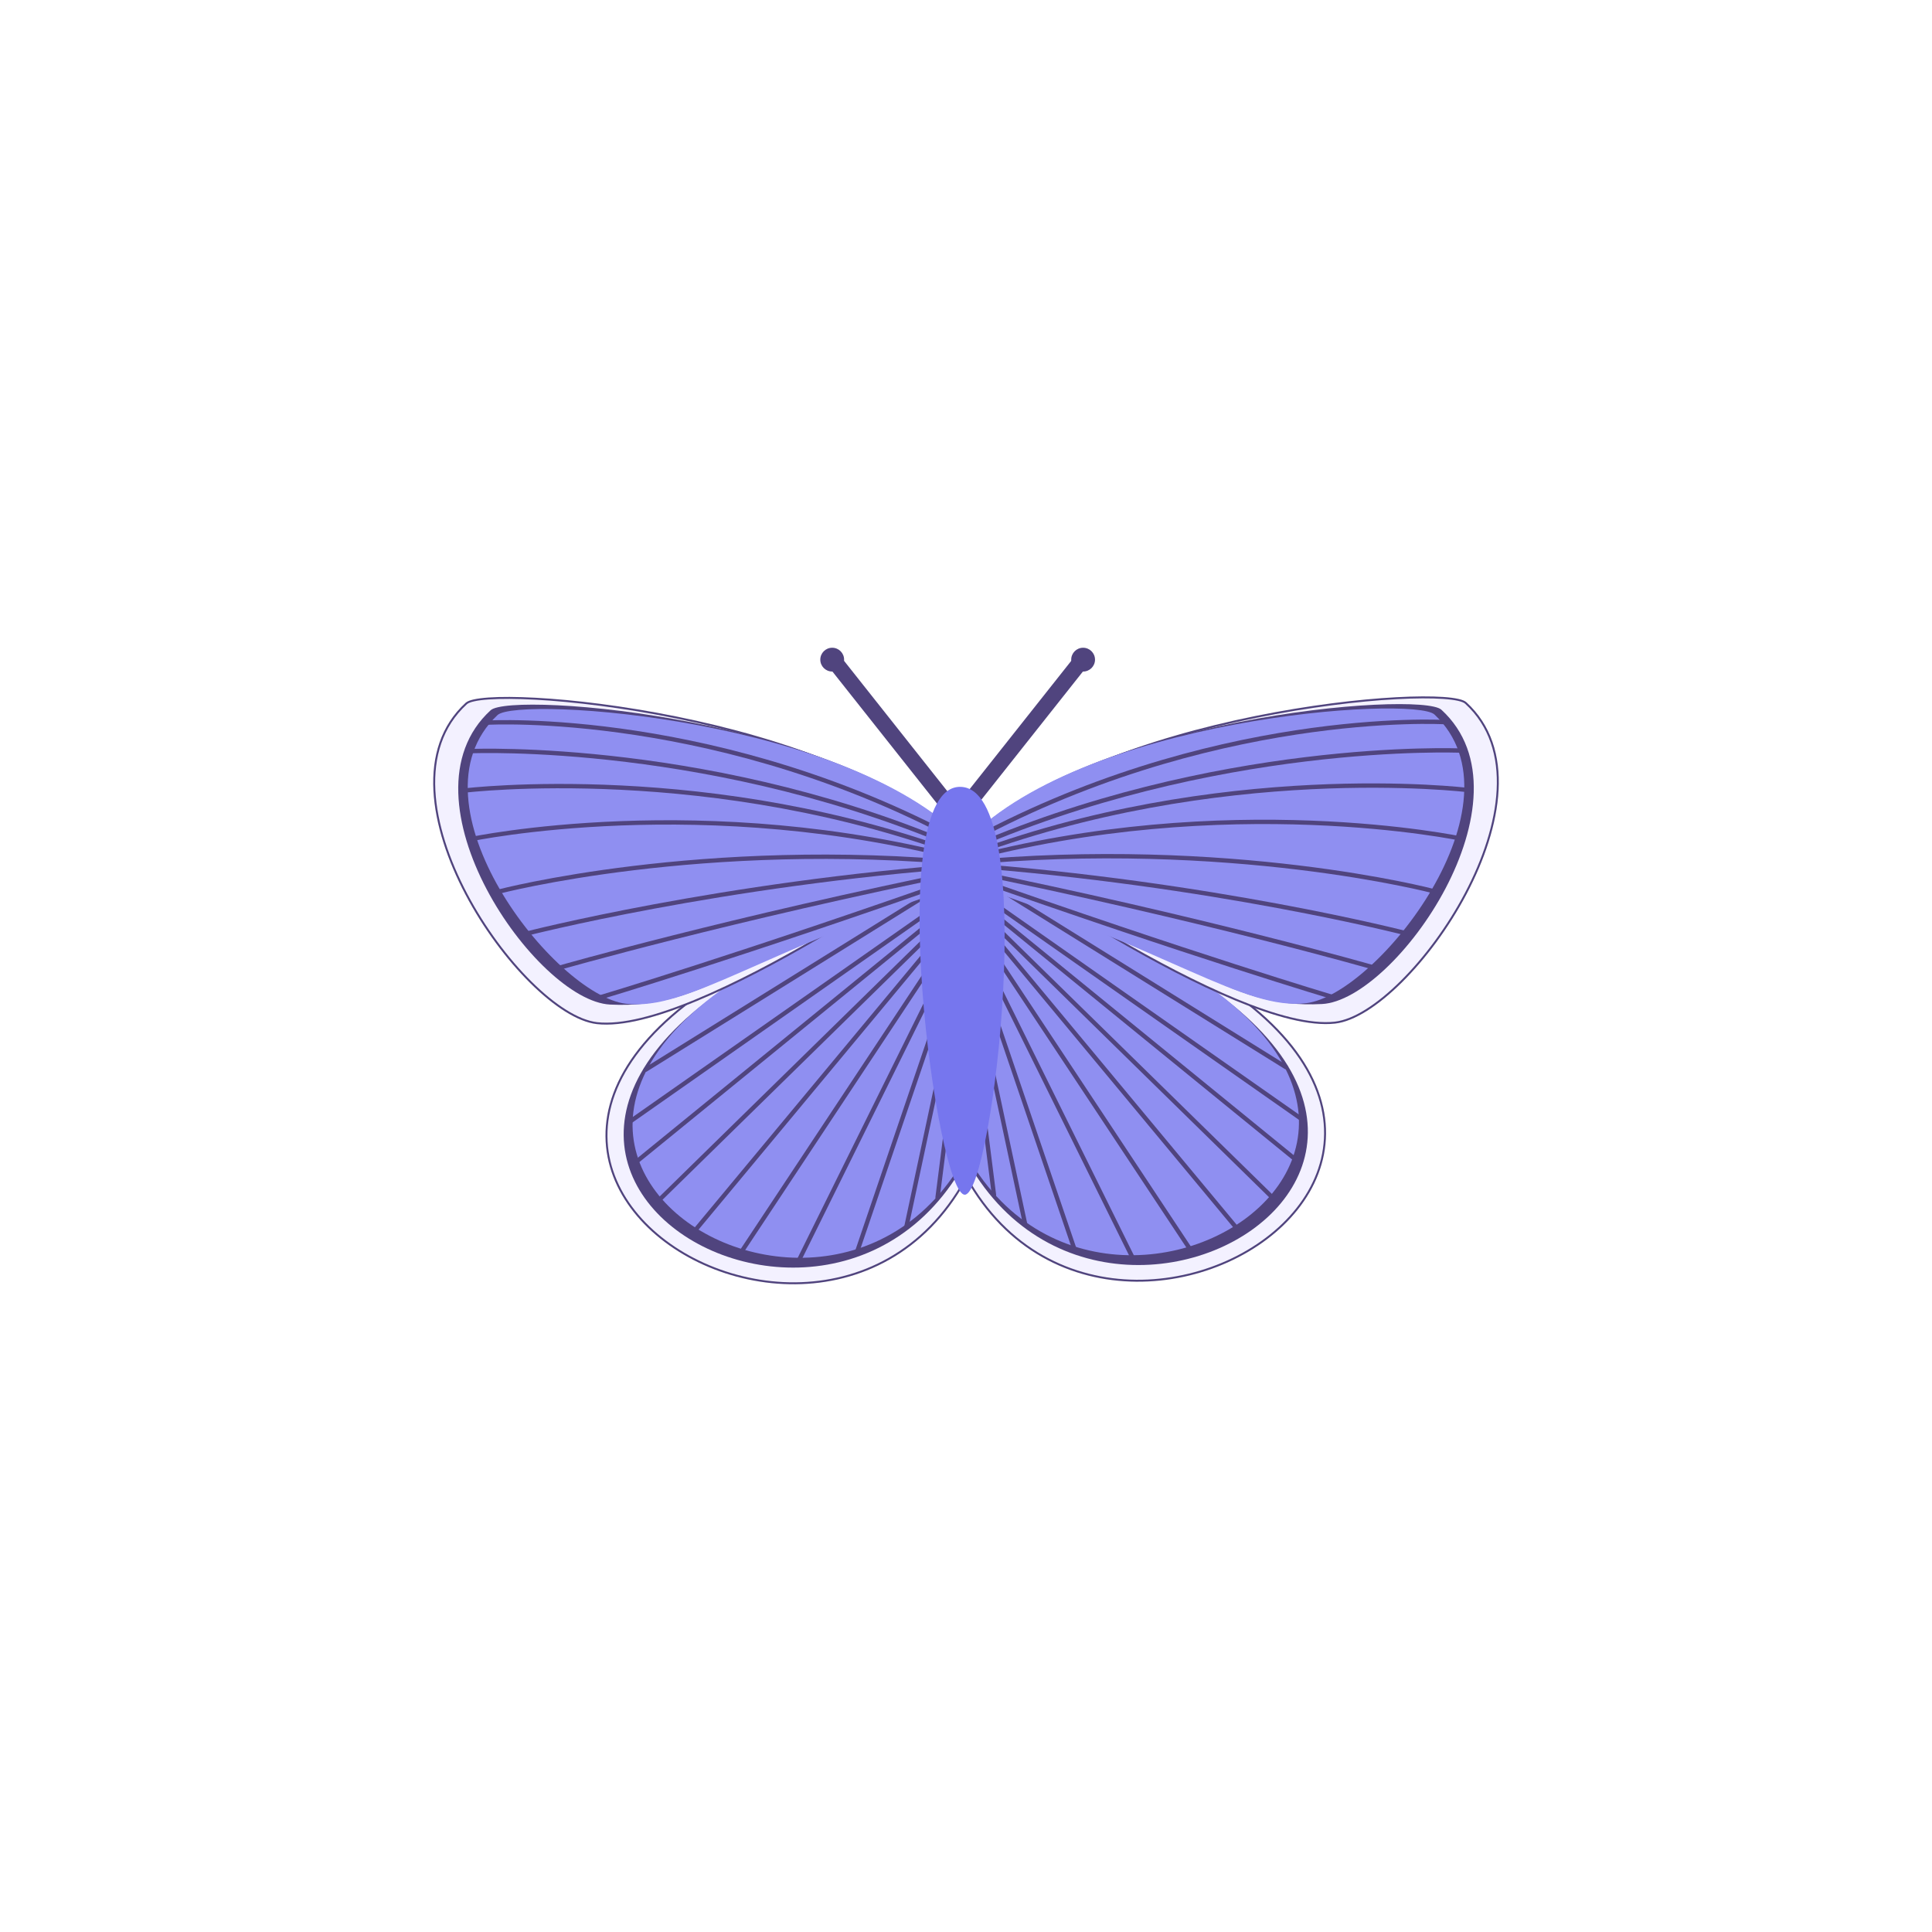
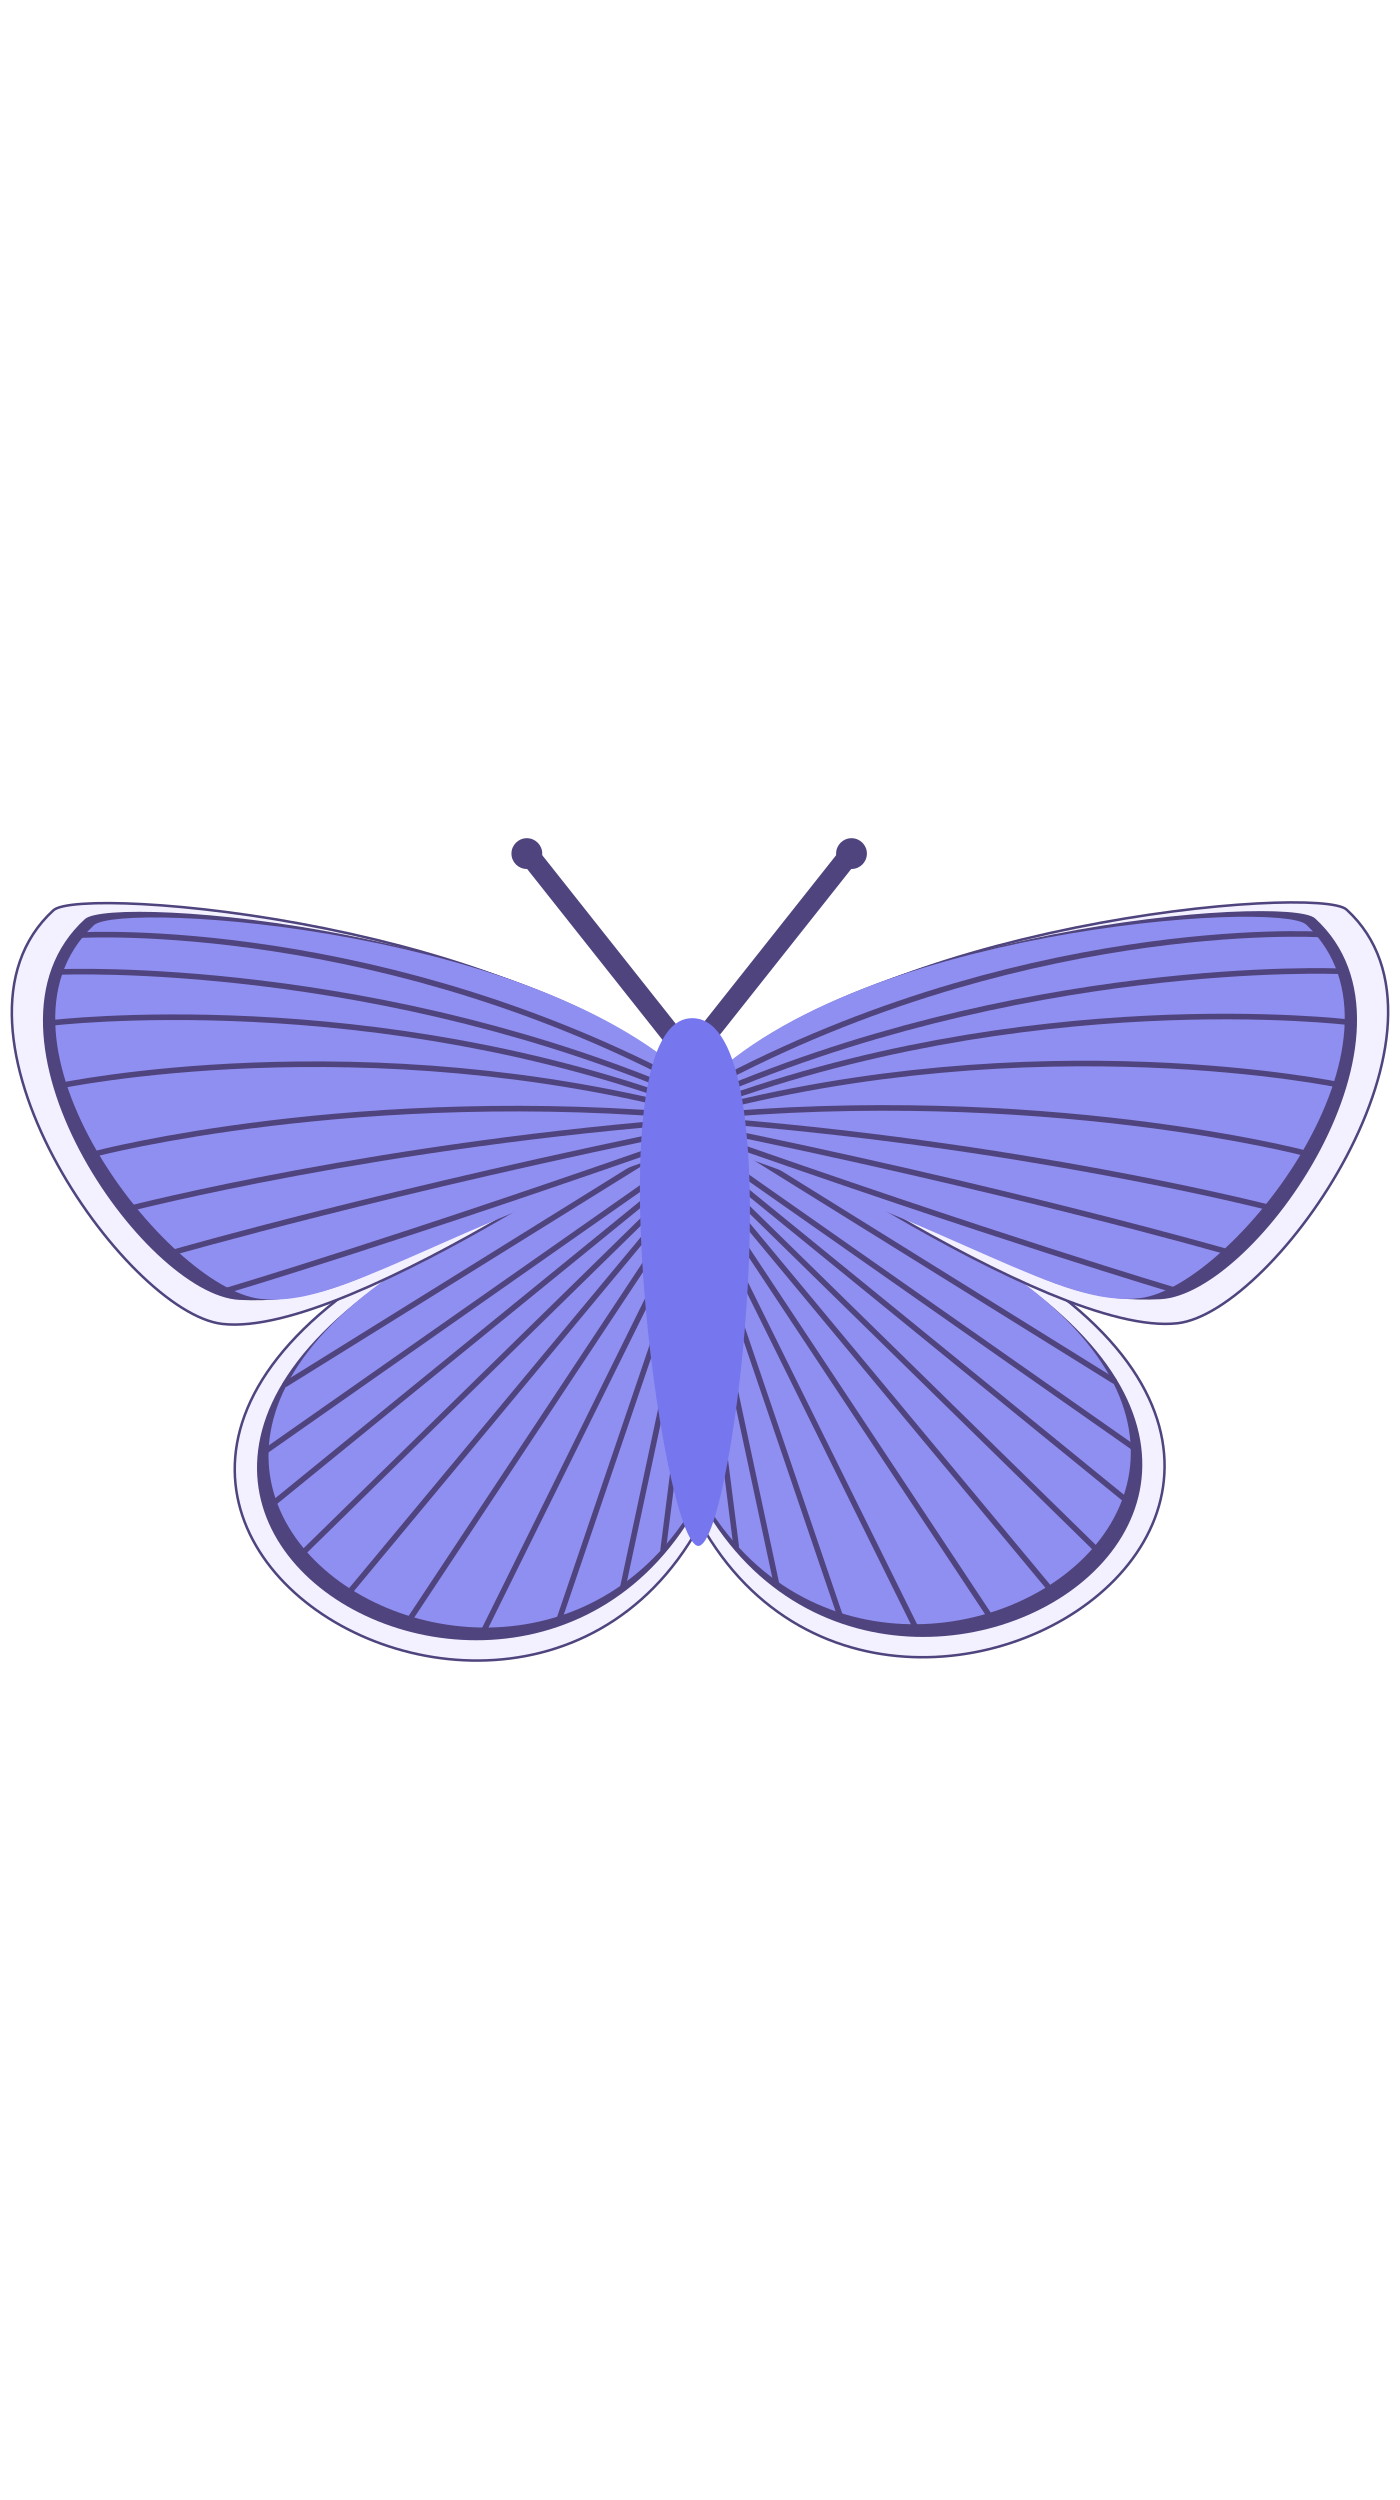
- <svg xmlns="http://www.w3.org/2000/svg" width="100" height="100" viewBox="0 0 26.458 26.458" version="1.1" id="svg1" xml:space="preserve">
+ <svg xmlns="http://www.w3.org/2000/svg" width="56" height="100" viewBox="0 0 14.817 26.458" version="1.1" id="svg1" xml:space="preserve">
  <defs id="defs1" />
  <g id="layer2">
-     <g id="g88-0" style="display:inline" transform="matrix(0.3346889,0.02595075,-0.02595075,0.3346889,98.90519,-49.82069)">
+     <g id="g88-0" style="display:inline" transform="matrix(0.3346889,0.02595075,-0.02595075,0.3346889,93.08435,-49.82069)">
      <g id="g98-5" style="display:inline">
        <path style="display:inline;fill:#f3f1ff;fill-opacity:1;stroke:#50447e;stroke-width:0.08;stroke-linecap:round;stroke-linejoin:round;stroke-miterlimit:2;stroke-dasharray:none;stroke-opacity:1" d="m -240.14,203.595 0.845,12.085 c -5.696,12.433 -29.63,-2.176 -0.845,-12.085 z" id="path95-9" />
        <path style="display:inline;fill:#50447e;fill-opacity:1;stroke:none;stroke-width:0.464;stroke-linecap:round;stroke-linejoin:round;stroke-miterlimit:2;stroke-dasharray:none;stroke-opacity:1" d="m -240.118,203.595 0.822,11.24 c -5.388,12.363 -28.239,-0.888 -0.822,-11.24 z" id="path96-4" />
        <path style="display:inline;fill:#8f8ff1;fill-opacity:1;stroke:none;stroke-width:0.454;stroke-linecap:round;stroke-linejoin:round;stroke-miterlimit:2;stroke-dasharray:none;stroke-opacity:1" d="m -240.14,203.595 0.845,10.989 c -5.267,12.087 -27.544,-1.209 -0.845,-10.989 z" id="path98-6" />
        <g id="g108-9">
          <path style="display:inline;fill:none;fill-opacity:0;stroke:#50447e;stroke-width:0.177;stroke-linecap:round;stroke-linejoin:round;stroke-miterlimit:2;stroke-dasharray:none;stroke-opacity:1" d="m -240.275,203.131 -12.364,9.083" id="path107-5-4-8-3-7-2" />
          <path style="display:inline;fill:none;fill-opacity:0;stroke:#50447e;stroke-width:0.177;stroke-linecap:round;stroke-linejoin:round;stroke-miterlimit:2;stroke-dasharray:none;stroke-opacity:1" d="m -240.076,203.641 -13.023,10.721" id="path107-5-4-8-3-7-6-2" />
          <path style="display:inline;fill:none;fill-opacity:0;stroke:#50447e;stroke-width:0.177;stroke-linecap:round;stroke-linejoin:round;stroke-miterlimit:2;stroke-dasharray:none;stroke-opacity:1" d="m -240.008,203.876 -12.776,12.165" id="path107-5-4-8-3-7-6-5-4" />
          <path style="display:inline;fill:none;fill-opacity:0;stroke:#50447e;stroke-width:0.177;stroke-linecap:round;stroke-linejoin:round;stroke-miterlimit:2;stroke-dasharray:none;stroke-opacity:1" d="m -239.976,204.082 -11.8,13.5" id="path107-5-4-8-3-7-6-5-9-7" />
          <path style="display:inline;fill:none;fill-opacity:0;stroke:#50447e;stroke-width:0.177;stroke-linecap:round;stroke-linejoin:round;stroke-miterlimit:2;stroke-dasharray:none;stroke-opacity:1" d="m -239.937,204.205 -10.19,14.396" id="path107-5-4-8-3-7-6-5-9-1-7" />
          <path style="display:inline;fill:none;fill-opacity:0;stroke:#50447e;stroke-width:0.177;stroke-linecap:round;stroke-linejoin:round;stroke-miterlimit:2;stroke-dasharray:none;stroke-opacity:1" d="m -239.864,204.38 -8.333,14.987" id="path107-5-4-8-3-7-6-5-9-1-6-5" />
          <path style="display:inline;fill:none;fill-opacity:0;stroke:#50447e;stroke-width:0.177;stroke-linecap:round;stroke-linejoin:round;stroke-miterlimit:2;stroke-dasharray:none;stroke-opacity:1" d="m -239.817,204.572 -6,14.938" id="path107-5-4-8-3-7-6-5-9-1-6-6-4" />
          <path style="display:inline;fill:none;fill-opacity:0;stroke:#50447e;stroke-width:0.177;stroke-linecap:round;stroke-linejoin:round;stroke-miterlimit:2;stroke-dasharray:none;stroke-opacity:1" d="m -239.886,204.964 -3.58,13.989" id="path107-5-4-8-3-7-6-5-9-1-6-6-1-8" />
          <path style="display:inline;fill:none;fill-opacity:0;stroke:#50447e;stroke-width:0.177;stroke-linecap:round;stroke-linejoin:round;stroke-miterlimit:2;stroke-dasharray:none;stroke-opacity:1" d="m -239.866,205.272 -1.674,12.502" id="path107-5-4-8-3-7-6-5-9-1-6-6-1-0-1" />
          <path style="display:inline;fill:none;fill-opacity:0;stroke:#50447e;stroke-width:0.177;stroke-linecap:round;stroke-linejoin:round;stroke-miterlimit:2;stroke-dasharray:none;stroke-opacity:1" d="m -239.835,205.666 -0.53,10.825" id="path107-5-4-8-3-7-6-5-9-1-6-6-1-0-9-2" />
        </g>
      </g>
      <g id="g89-8" style="display:inline">
        <path style="fill:#f3f1ff;fill-opacity:1;stroke:#50447e;stroke-width:0.08;stroke-linecap:round;stroke-linejoin:round;stroke-miterlimit:2;stroke-dasharray:none;stroke-opacity:1" d="m -240.493,202.099 c -5.389,-4.996 -19.784,-5.084 -20.597,-4.214 -3.738,3.997 3.23,12.477 6.321,12.59 4.111,0.15 14.276,-8.376 14.276,-8.376 z" id="path77-9" />
        <path style="fill:#50447e;fill-opacity:1;stroke:none;stroke-width:0.467;stroke-linecap:round;stroke-linejoin:round;stroke-miterlimit:2;stroke-dasharray:none;stroke-opacity:1" d="m -240.14,202.104 c -5.247,-4.865 -19.147,-4.867 -19.939,-4.02 -3.64,3.892 2.774,11.675 5.785,11.594 3.891,-0.105 5.431,-2.342 14.154,-7.574 z" id="path36-36" />
        <path style="fill:#8f8ff1;fill-opacity:1;stroke:none;stroke-width:0.46;stroke-linecap:round;stroke-linejoin:round;stroke-miterlimit:2;stroke-dasharray:none;stroke-opacity:1" d="m -240.14,202.104 c -5.091,-4.865 -18.877,-4.691 -19.645,-3.845 -3.531,3.892 3.211,11.215 6.131,11.335 2.564,0.105 5.305,-2.581 13.514,-5.998 l -1e-5,-1.492 z" id="path88-8" />
        <g id="g107-0" style="display:inline">
          <path style="fill:none;fill-opacity:0;stroke:#50447e;stroke-width:0.177;stroke-linecap:round;stroke-linejoin:round;stroke-miterlimit:2;stroke-dasharray:none;stroke-opacity:1" d="m -240.14,202.104 c -10.483,-4.804 -20.027,-3.506 -20.027,-3.506" id="path107-2" />
          <path style="display:inline;fill:none;fill-opacity:0;stroke:#50447e;stroke-width:0.177;stroke-linecap:round;stroke-linejoin:round;stroke-miterlimit:2;stroke-dasharray:none;stroke-opacity:1" d="m -240.161,202.349 c -10.54,-3.747 -20.561,-2.543 -20.561,-2.543" id="path107-5-1" />
          <path style="display:inline;fill:none;fill-opacity:0;stroke:#50447e;stroke-width:0.177;stroke-linecap:round;stroke-linejoin:round;stroke-miterlimit:2;stroke-dasharray:none;stroke-opacity:1" d="m -240.148,202.59 c -10.725,-3.177 -20.746,-1.157 -20.746,-1.157" id="path107-5-4-0" />
          <path style="display:inline;fill:none;fill-opacity:0;stroke:#50447e;stroke-width:0.177;stroke-linecap:round;stroke-linejoin:round;stroke-miterlimit:2;stroke-dasharray:none;stroke-opacity:1" d="m -240.121,202.707 c -10.992,-2.076 -20.377,0.688 -20.377,0.688" id="path107-5-4-8-5" />
          <path style="display:inline;fill:none;fill-opacity:0;stroke:#50447e;stroke-width:0.177;stroke-linecap:round;stroke-linejoin:round;stroke-miterlimit:2;stroke-dasharray:none;stroke-opacity:1" d="m -240.102,202.81 c -10.992,-0.189 -19.079,2.626 -19.079,2.626" id="path107-5-4-8-0-1" />
          <path style="display:inline;fill:none;fill-opacity:0;stroke:#50447e;stroke-width:0.177;stroke-linecap:round;stroke-linejoin:round;stroke-miterlimit:2;stroke-dasharray:none;stroke-opacity:1" d="m -240.108,203.271 c -9.16,4.057 -14.666,6.166 -14.666,6.166" id="path107-5-4-8-3-1" />
          <path style="display:inline;fill:none;fill-opacity:0;stroke:#50447e;stroke-width:0.177;stroke-linecap:round;stroke-linejoin:round;stroke-miterlimit:2;stroke-dasharray:none;stroke-opacity:1" d="m -240.112,203.087 c -9.628,2.738 -16.378,5.259 -16.378,5.259" id="path107-5-4-8-3-0-0" />
          <path style="display:inline;fill:none;fill-opacity:0;stroke:#50447e;stroke-width:0.177;stroke-linecap:round;stroke-linejoin:round;stroke-miterlimit:2;stroke-dasharray:none;stroke-opacity:1" d="m -240.106,202.882 c -10.079,1.529 -17.847,4.187 -17.847,4.187" id="path107-5-4-8-3-0-6-8" />
        </g>
      </g>
      <g id="g94-1-50" transform="matrix(0.5451538,-0.04226952,0.04226952,0.5451538,-232.4738,125.6258)" style="display:inline;fill:#50447e;fill-opacity:1">
        <path style="fill:#50447e;fill-opacity:1;stroke:#50447e;stroke-width:1.177;stroke-linecap:round;stroke-linejoin:round;stroke-miterlimit:2;stroke-dasharray:none;stroke-opacity:1" d="m -24.7,134.869 8.108,-10.236" id="path94-2-6" />
        <circle style="fill:#50447e;fill-opacity:1;stroke:none;stroke-width:2.017;stroke-linecap:round;stroke-linejoin:round;stroke-miterlimit:2;stroke-dasharray:none;stroke-opacity:1" id="circle94-7-46" cx="16.376" cy="124.441" r="0.888" transform="scale(-1,1)" />
      </g>
      <g id="g106-2" transform="matrix(-0.5451538,0.04226952,0.04226952,0.5451538,-261.1892,124.1398)" style="display:inline;fill:#50447e;fill-opacity:1">
        <path style="fill:#50447e;fill-opacity:1;stroke:#50447e;stroke-width:1.177;stroke-linecap:round;stroke-linejoin:round;stroke-miterlimit:2;stroke-dasharray:none;stroke-opacity:1" d="m -25.377,141.638 8.108,-10.236" id="path106-5" />
        <circle style="fill:#50447e;fill-opacity:1;stroke:none;stroke-width:2.017;stroke-linecap:round;stroke-linejoin:round;stroke-miterlimit:2;stroke-dasharray:none;stroke-opacity:1" id="circle106-8" cx="17.053" cy="131.21" r="0.888" transform="scale(-1,1)" />
      </g>
      <g id="g132-6" style="display:inline" transform="matrix(-0.9880479,0.154147,0.154147,0.9880479,-508.9424,39.3568)">
        <path style="display:inline;fill:#f3f1ff;fill-opacity:1;stroke:#50447e;stroke-width:0.08;stroke-linecap:round;stroke-linejoin:round;stroke-miterlimit:2;stroke-dasharray:none;stroke-opacity:1" d="m -240.14,203.595 0.845,12.085 c -5.696,12.433 -29.63,-2.176 -0.845,-12.085 z" id="path119-2" />
        <path style="display:inline;fill:#50447e;fill-opacity:1;stroke:none;stroke-width:0.464;stroke-linecap:round;stroke-linejoin:round;stroke-miterlimit:2;stroke-dasharray:none;stroke-opacity:1" d="m -240.118,203.595 0.822,11.24 c -5.388,12.363 -28.239,-0.888 -0.822,-11.24 z" id="path120-8" />
        <path style="display:inline;fill:#8f8ff1;fill-opacity:1;stroke:none;stroke-width:0.454;stroke-linecap:round;stroke-linejoin:round;stroke-miterlimit:2;stroke-dasharray:none;stroke-opacity:1" d="m -240.14,203.595 0.845,10.989 c -5.267,12.087 -27.544,-1.209 -0.845,-10.989 z" id="path121-4" />
        <g id="g131-7">
          <path style="display:inline;fill:none;fill-opacity:0;stroke:#50447e;stroke-width:0.177;stroke-linecap:round;stroke-linejoin:round;stroke-miterlimit:2;stroke-dasharray:none;stroke-opacity:1" d="m -240.275,203.131 -12.364,9.083" id="path122-2" />
          <path style="display:inline;fill:none;fill-opacity:0;stroke:#50447e;stroke-width:0.177;stroke-linecap:round;stroke-linejoin:round;stroke-miterlimit:2;stroke-dasharray:none;stroke-opacity:1" d="m -240.076,203.641 -13.023,10.721" id="path123-4" />
          <path style="display:inline;fill:none;fill-opacity:0;stroke:#50447e;stroke-width:0.177;stroke-linecap:round;stroke-linejoin:round;stroke-miterlimit:2;stroke-dasharray:none;stroke-opacity:1" d="m -240.008,203.876 -12.776,12.165" id="path124-0" />
          <path style="display:inline;fill:none;fill-opacity:0;stroke:#50447e;stroke-width:0.177;stroke-linecap:round;stroke-linejoin:round;stroke-miterlimit:2;stroke-dasharray:none;stroke-opacity:1" d="m -239.976,204.082 -11.8,13.5" id="path125-6" />
          <path style="display:inline;fill:none;fill-opacity:0;stroke:#50447e;stroke-width:0.177;stroke-linecap:round;stroke-linejoin:round;stroke-miterlimit:2;stroke-dasharray:none;stroke-opacity:1" d="m -239.937,204.205 -10.19,14.396" id="path126-2" />
          <path style="display:inline;fill:none;fill-opacity:0;stroke:#50447e;stroke-width:0.177;stroke-linecap:round;stroke-linejoin:round;stroke-miterlimit:2;stroke-dasharray:none;stroke-opacity:1" d="m -239.864,204.38 -8.333,14.987" id="path127-9" />
          <path style="display:inline;fill:none;fill-opacity:0;stroke:#50447e;stroke-width:0.177;stroke-linecap:round;stroke-linejoin:round;stroke-miterlimit:2;stroke-dasharray:none;stroke-opacity:1" d="m -239.817,204.572 -6,14.938" id="path128-9" />
          <path style="display:inline;fill:none;fill-opacity:0;stroke:#50447e;stroke-width:0.177;stroke-linecap:round;stroke-linejoin:round;stroke-miterlimit:2;stroke-dasharray:none;stroke-opacity:1" d="m -239.886,204.964 -3.58,13.989" id="path129-0" />
          <path style="display:inline;fill:none;fill-opacity:0;stroke:#50447e;stroke-width:0.177;stroke-linecap:round;stroke-linejoin:round;stroke-miterlimit:2;stroke-dasharray:none;stroke-opacity:1" d="m -239.866,205.272 -1.674,12.502" id="path130-8" />
          <path style="display:inline;fill:none;fill-opacity:0;stroke:#50447e;stroke-width:0.177;stroke-linecap:round;stroke-linejoin:round;stroke-miterlimit:2;stroke-dasharray:none;stroke-opacity:1" d="m -239.835,205.666 -0.53,10.825" id="path131-1" />
        </g>
      </g>
      <g id="g119-3" style="display:inline" transform="matrix(-0.9880479,0.154147,0.154147,0.9880479,-508.9161,39.43802)">
        <path style="fill:#f3f1ff;fill-opacity:1;stroke:#50447e;stroke-width:0.08;stroke-linecap:round;stroke-linejoin:round;stroke-miterlimit:2;stroke-dasharray:none;stroke-opacity:1" d="m -240.493,202.099 c -5.389,-4.996 -19.784,-5.084 -20.597,-4.214 -3.738,3.997 3.23,12.477 6.321,12.59 4.111,0.15 14.276,-8.376 14.276,-8.376 z" id="path108-1" />
        <path style="fill:#50447e;fill-opacity:1;stroke:none;stroke-width:0.467;stroke-linecap:round;stroke-linejoin:round;stroke-miterlimit:2;stroke-dasharray:none;stroke-opacity:1" d="m -240.14,202.104 c -5.247,-4.865 -19.147,-4.867 -19.939,-4.02 -3.64,3.892 2.774,11.675 5.785,11.594 3.891,-0.105 5.431,-2.342 14.154,-7.574 z" id="path109-1" />
        <path style="fill:#8f8ff1;fill-opacity:1;stroke:none;stroke-width:0.46;stroke-linecap:round;stroke-linejoin:round;stroke-miterlimit:2;stroke-dasharray:none;stroke-opacity:1" d="m -240.14,202.104 c -5.091,-4.865 -18.877,-4.691 -19.645,-3.845 -3.531,3.892 3.211,11.215 6.131,11.335 2.564,0.105 5.305,-2.581 13.514,-5.998 l -1e-5,-1.492 z" id="path110-0" />
        <g id="g118-3" style="display:inline">
          <path style="fill:none;fill-opacity:0;stroke:#50447e;stroke-width:0.177;stroke-linecap:round;stroke-linejoin:round;stroke-miterlimit:2;stroke-dasharray:none;stroke-opacity:1" d="m -240.14,202.104 c -10.483,-4.804 -20.027,-3.506 -20.027,-3.506" id="path111-4" />
          <path style="display:inline;fill:none;fill-opacity:0;stroke:#50447e;stroke-width:0.177;stroke-linecap:round;stroke-linejoin:round;stroke-miterlimit:2;stroke-dasharray:none;stroke-opacity:1" d="m -240.161,202.349 c -10.54,-3.747 -20.561,-2.543 -20.561,-2.543" id="path112-0" />
          <path style="display:inline;fill:none;fill-opacity:0;stroke:#50447e;stroke-width:0.177;stroke-linecap:round;stroke-linejoin:round;stroke-miterlimit:2;stroke-dasharray:none;stroke-opacity:1" d="m -240.148,202.59 c -10.725,-3.177 -20.746,-1.157 -20.746,-1.157" id="path113-3" />
          <path style="display:inline;fill:none;fill-opacity:0;stroke:#50447e;stroke-width:0.177;stroke-linecap:round;stroke-linejoin:round;stroke-miterlimit:2;stroke-dasharray:none;stroke-opacity:1" d="m -240.121,202.707 c -10.992,-2.076 -20.377,0.688 -20.377,0.688" id="path114-9" />
          <path style="display:inline;fill:none;fill-opacity:0;stroke:#50447e;stroke-width:0.177;stroke-linecap:round;stroke-linejoin:round;stroke-miterlimit:2;stroke-dasharray:none;stroke-opacity:1" d="m -240.102,202.81 c -10.992,-0.189 -19.079,2.626 -19.079,2.626" id="path115-1" />
          <path style="display:inline;fill:none;fill-opacity:0;stroke:#50447e;stroke-width:0.177;stroke-linecap:round;stroke-linejoin:round;stroke-miterlimit:2;stroke-dasharray:none;stroke-opacity:1" d="m -240.108,203.271 c -9.16,4.057 -14.666,6.166 -14.666,6.166" id="path116-9" />
          <path style="display:inline;fill:none;fill-opacity:0;stroke:#50447e;stroke-width:0.177;stroke-linecap:round;stroke-linejoin:round;stroke-miterlimit:2;stroke-dasharray:none;stroke-opacity:1" d="m -240.112,203.087 c -9.628,2.738 -16.378,5.259 -16.378,5.259" id="path117-6" />
          <path style="display:inline;fill:none;fill-opacity:0;stroke:#50447e;stroke-width:0.177;stroke-linecap:round;stroke-linejoin:round;stroke-miterlimit:2;stroke-dasharray:none;stroke-opacity:1" d="m -240.106,202.882 c -10.079,1.529 -17.847,4.187 -17.847,4.187" id="path118-9" />
        </g>
      </g>
      <path style="display:inline;fill:#7676ee;fill-opacity:1;stroke:none;stroke-width:0.477;stroke-linecap:round;stroke-linejoin:round;stroke-miterlimit:2;stroke-dasharray:none;stroke-opacity:1" d="m -239.258,216.292 c -1.128,0.173 -4.714,-16.393 -1.467,-16.574 3.248,-0.181 2.595,16.401 1.467,16.574 z" id="path99-3" />
    </g>
  </g>
</svg>
